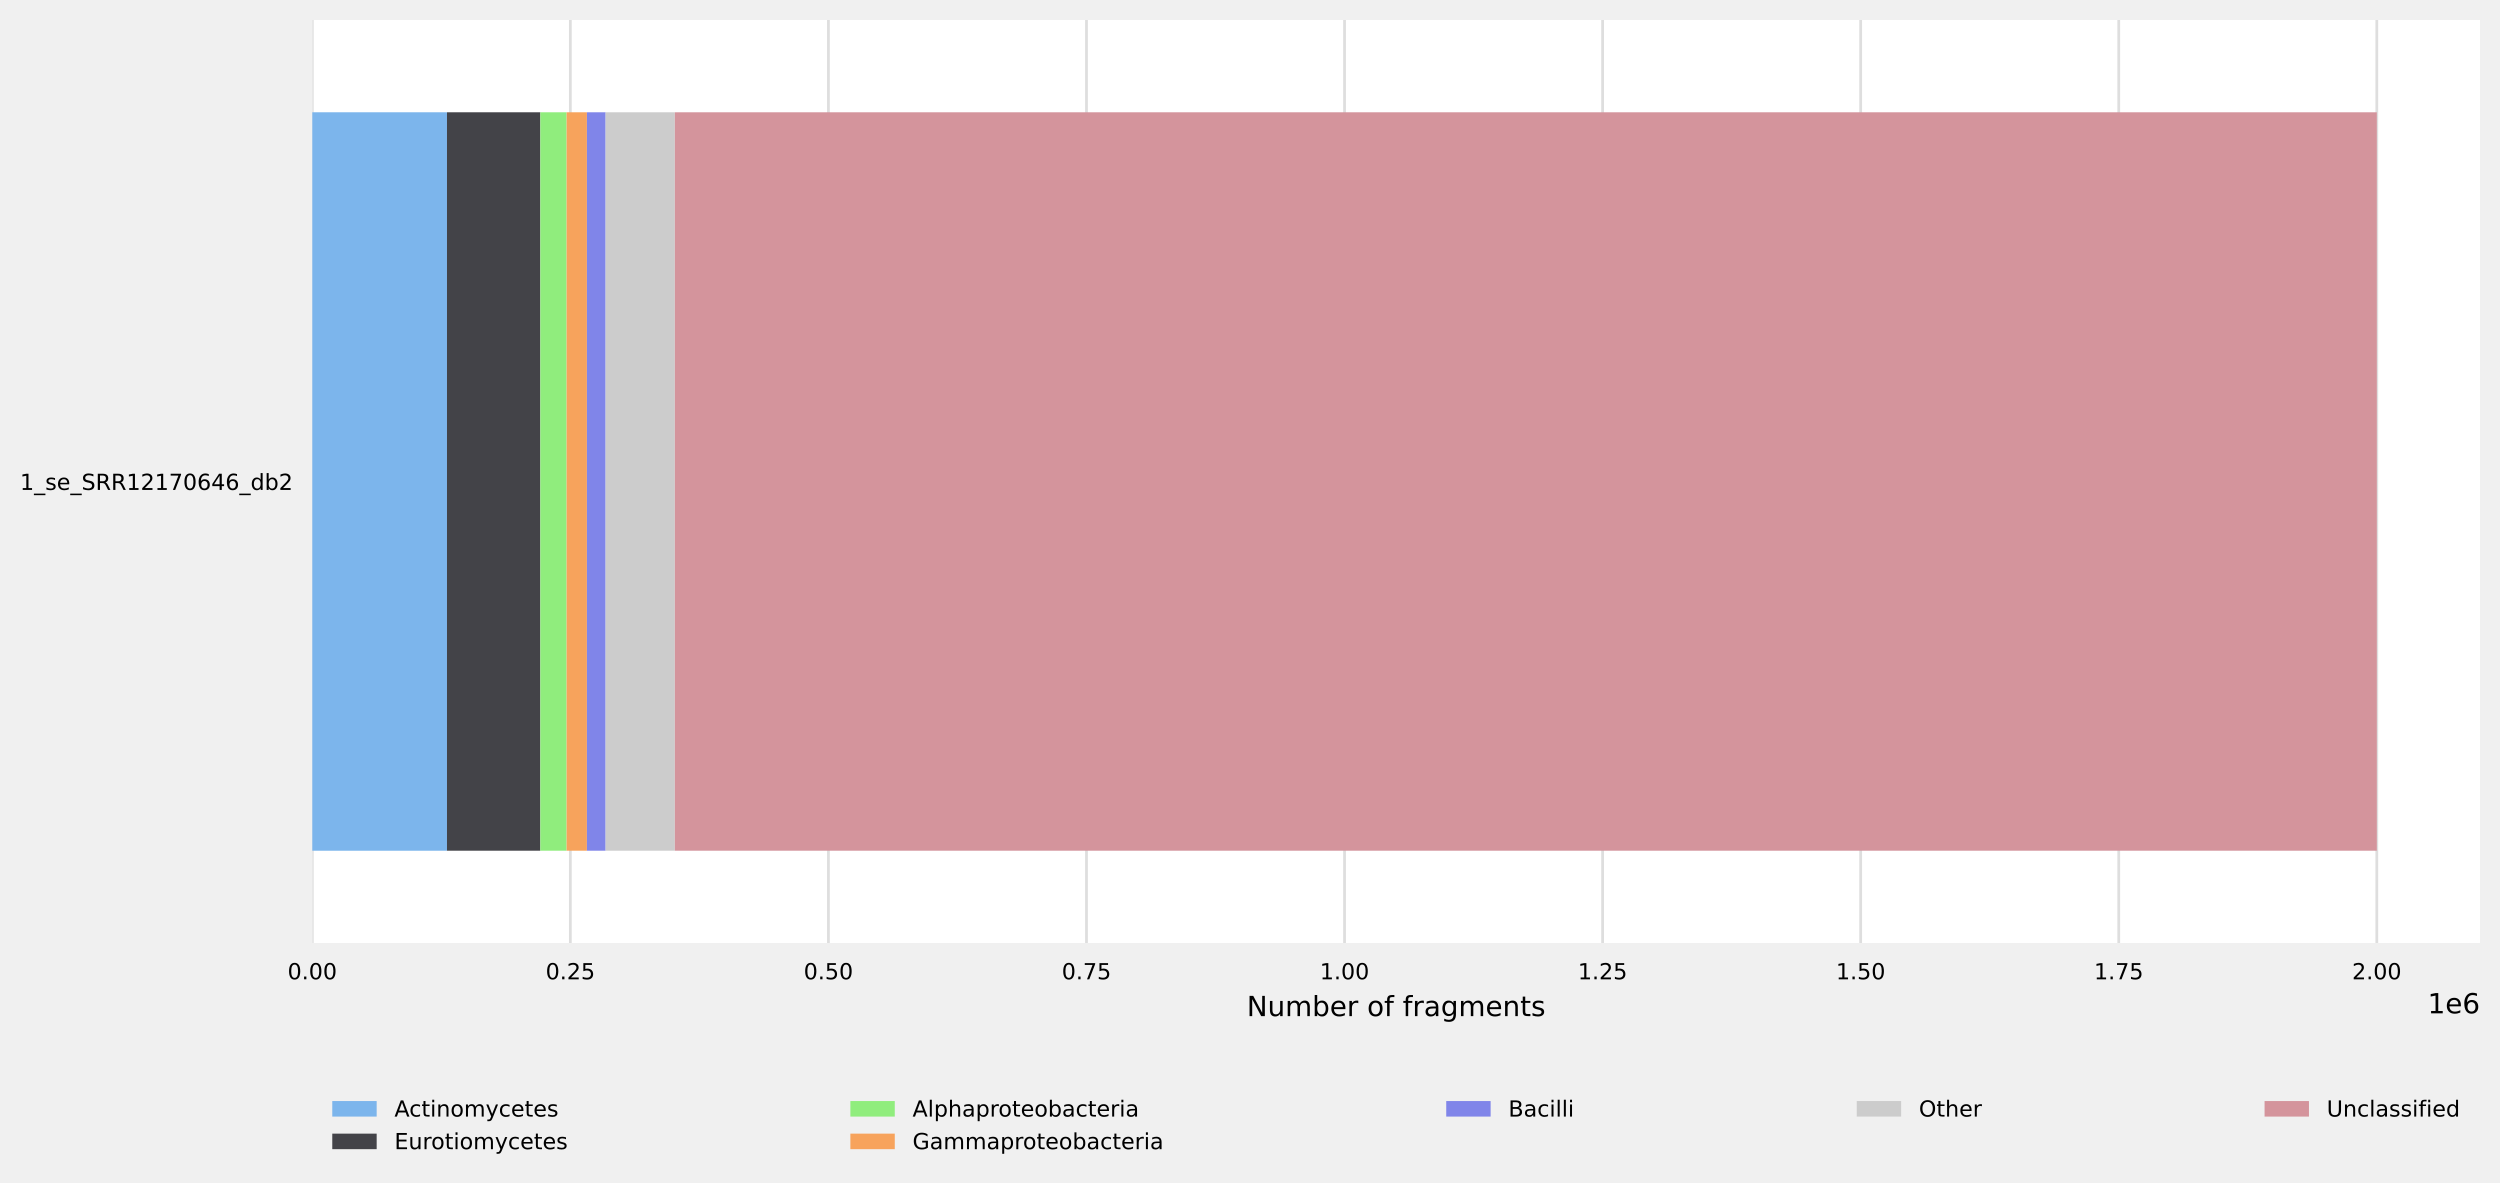
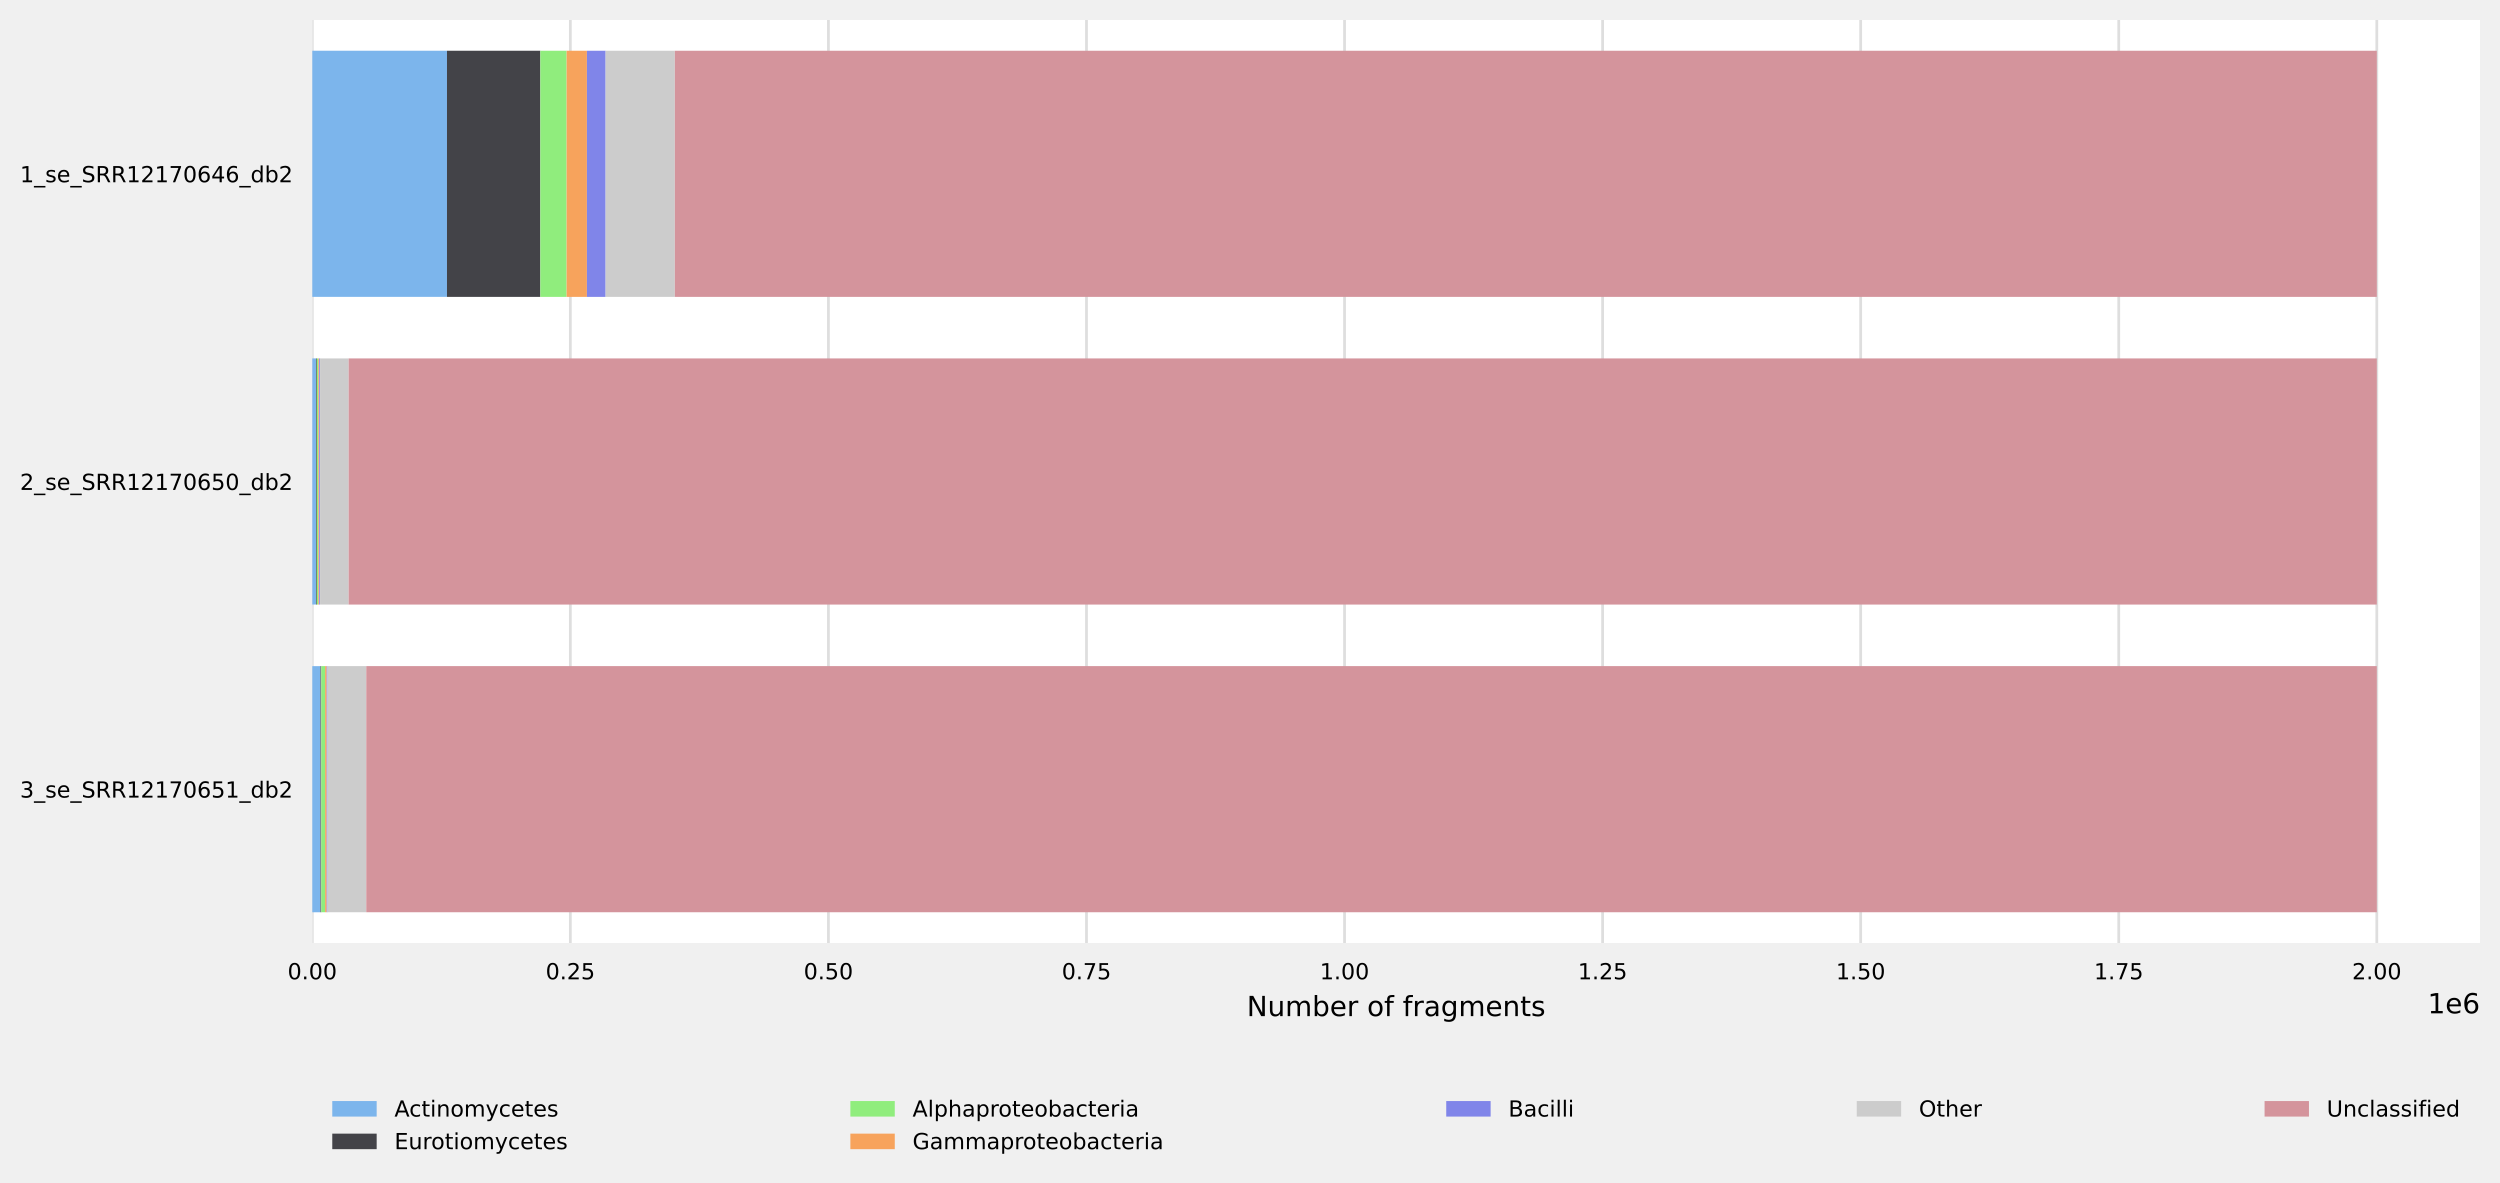
<svg xmlns="http://www.w3.org/2000/svg" xmlns:xlink="http://www.w3.org/1999/xlink" width="900.944pt" height="426.2pt" viewBox="0 0 900.944 426.2" version="1.1">
  <defs>
    <style type="text/css">*{stroke-linejoin: round; stroke-linecap: butt}</style>
  </defs>
  <g id="figure_1">
    <g id="axes_1">
      <g id="patch_1">
        <path d="M 112.544 339.84  L 893.744 339.84  L 893.744 7.2  L 112.544 7.2  z " style="fill: #ffffff" />
      </g>
      <g id="matplotlib.axis_1">
        <g id="xtick_1">
          <g id="line2d_1">
-             <path d="M 112.544 339.84  L 112.544 7.2  " clip-path="url(#pc819e309bf)" style="fill: none; stroke: #dedede; stroke-linecap: square" />
+             <path d="M 112.544 339.84  L 112.544 7.2  " clip-path="url(#p5bcaacef13)" style="fill: none; stroke: #dedede; stroke-linecap: square" />
          </g>
          <g id="text_1">
            <g transform="translate(103.6375 352.9187) scale(0.08 -0.08)">
              <defs>
                <path id="DejaVuSans-30" d="M 2034 4250  Q 1547 4250 1301 3770  Q 1056 3291 1056 2328  Q 1056 1369 1301 889  Q 1547 409 2034 409  Q 2525 409 2770 889  Q 3016 1369 3016 2328  Q 3016 3291 2770 3770  Q 2525 4250 2034 4250  z M 2034 4750  Q 2819 4750 3233 4129  Q 3647 3509 3647 2328  Q 3647 1150 3233 529  Q 2819 -91 2034 -91  Q 1250 -91 836 529  Q 422 1150 422 2328  Q 422 3509 836 4129  Q 1250 4750 2034 4750  z " transform="scale(0.015625)" />
                <path id="DejaVuSans-2e" d="M 684 794  L 1344 794  L 1344 0  L 684 0  L 684 794  z " transform="scale(0.015625)" />
              </defs>
              <use xlink:href="#DejaVuSans-30" />
              <use xlink:href="#DejaVuSans-2e" x="63.623" />
              <use xlink:href="#DejaVuSans-30" x="95.41" />
              <use xlink:href="#DejaVuSans-30" x="159.033" />
            </g>
          </g>
        </g>
        <g id="xtick_2">
          <g id="line2d_2">
-             <path d="M 205.544 339.84  L 205.544 7.2  " clip-path="url(#pc819e309bf)" style="fill: none; stroke: #dedede; stroke-linecap: square" />
+             <path d="M 205.544 339.84  L 205.544 7.2  " clip-path="url(#p5bcaacef13)" style="fill: none; stroke: #dedede; stroke-linecap: square" />
          </g>
          <g id="text_2">
            <g transform="translate(196.6375 352.9187) scale(0.08 -0.08)">
              <defs>
                <path id="DejaVuSans-32" d="M 1228 531  L 3431 531  L 3431 0  L 469 0  L 469 531  Q 828 903 1448 1529  Q 2069 2156 2228 2338  Q 2531 2678 2651 2914  Q 2772 3150 2772 3378  Q 2772 3750 2511 3984  Q 2250 4219 1831 4219  Q 1534 4219 1204 4116  Q 875 4013 500 3803  L 500 4441  Q 881 4594 1212 4672  Q 1544 4750 1819 4750  Q 2544 4750 2975 4387  Q 3406 4025 3406 3419  Q 3406 3131 3298 2873  Q 3191 2616 2906 2266  Q 2828 2175 2409 1742  Q 1991 1309 1228 531  z " transform="scale(0.015625)" />
                <path id="DejaVuSans-35" d="M 691 4666  L 3169 4666  L 3169 4134  L 1269 4134  L 1269 2991  Q 1406 3038 1543 3061  Q 1681 3084 1819 3084  Q 2600 3084 3056 2656  Q 3513 2228 3513 1497  Q 3513 744 3044 326  Q 2575 -91 1722 -91  Q 1428 -91 1123 -41  Q 819 9 494 109  L 494 744  Q 775 591 1075 516  Q 1375 441 1709 441  Q 2250 441 2565 725  Q 2881 1009 2881 1497  Q 2881 1984 2565 2268  Q 2250 2553 1709 2553  Q 1456 2553 1204 2497  Q 953 2441 691 2322  L 691 4666  z " transform="scale(0.015625)" />
              </defs>
              <use xlink:href="#DejaVuSans-30" />
              <use xlink:href="#DejaVuSans-2e" x="63.623" />
              <use xlink:href="#DejaVuSans-32" x="95.41" />
              <use xlink:href="#DejaVuSans-35" x="159.033" />
            </g>
          </g>
        </g>
        <g id="xtick_3">
          <g id="line2d_3">
-             <path d="M 298.544 339.84  L 298.544 7.2  " clip-path="url(#pc819e309bf)" style="fill: none; stroke: #dedede; stroke-linecap: square" />
+             <path d="M 298.544 339.84  L 298.544 7.2  " clip-path="url(#p5bcaacef13)" style="fill: none; stroke: #dedede; stroke-linecap: square" />
          </g>
          <g id="text_3">
            <g transform="translate(289.6375 352.9187) scale(0.08 -0.08)">
              <use xlink:href="#DejaVuSans-30" />
              <use xlink:href="#DejaVuSans-2e" x="63.623" />
              <use xlink:href="#DejaVuSans-35" x="95.41" />
              <use xlink:href="#DejaVuSans-30" x="159.033" />
            </g>
          </g>
        </g>
        <g id="xtick_4">
          <g id="line2d_4">
-             <path d="M 391.544 339.84  L 391.544 7.2  " clip-path="url(#pc819e309bf)" style="fill: none; stroke: #dedede; stroke-linecap: square" />
+             <path d="M 391.544 339.84  L 391.544 7.2  " clip-path="url(#p5bcaacef13)" style="fill: none; stroke: #dedede; stroke-linecap: square" />
          </g>
          <g id="text_4">
            <g transform="translate(382.6375 352.9187) scale(0.08 -0.08)">
              <defs>
                <path id="DejaVuSans-37" d="M 525 4666  L 3525 4666  L 3525 4397  L 1831 0  L 1172 0  L 2766 4134  L 525 4134  L 525 4666  z " transform="scale(0.015625)" />
              </defs>
              <use xlink:href="#DejaVuSans-30" />
              <use xlink:href="#DejaVuSans-2e" x="63.623" />
              <use xlink:href="#DejaVuSans-37" x="95.41" />
              <use xlink:href="#DejaVuSans-35" x="159.033" />
            </g>
          </g>
        </g>
        <g id="xtick_5">
          <g id="line2d_5">
-             <path d="M 484.544 339.84  L 484.544 7.2  " clip-path="url(#pc819e309bf)" style="fill: none; stroke: #dedede; stroke-linecap: square" />
+             <path d="M 484.544 339.84  L 484.544 7.2  " clip-path="url(#p5bcaacef13)" style="fill: none; stroke: #dedede; stroke-linecap: square" />
          </g>
          <g id="text_5">
            <g transform="translate(475.6375 352.9187) scale(0.08 -0.08)">
              <defs>
                <path id="DejaVuSans-31" d="M 794 531  L 1825 531  L 1825 4091  L 703 3866  L 703 4441  L 1819 4666  L 2450 4666  L 2450 531  L 3481 531  L 3481 0  L 794 0  L 794 531  z " transform="scale(0.015625)" />
              </defs>
              <use xlink:href="#DejaVuSans-31" />
              <use xlink:href="#DejaVuSans-2e" x="63.623" />
              <use xlink:href="#DejaVuSans-30" x="95.41" />
              <use xlink:href="#DejaVuSans-30" x="159.033" />
            </g>
          </g>
        </g>
        <g id="xtick_6">
          <g id="line2d_6">
-             <path d="M 577.544 339.84  L 577.544 7.2  " clip-path="url(#pc819e309bf)" style="fill: none; stroke: #dedede; stroke-linecap: square" />
+             <path d="M 577.544 339.84  L 577.544 7.2  " clip-path="url(#p5bcaacef13)" style="fill: none; stroke: #dedede; stroke-linecap: square" />
          </g>
          <g id="text_6">
            <g transform="translate(568.6375 352.9187) scale(0.08 -0.08)">
              <use xlink:href="#DejaVuSans-31" />
              <use xlink:href="#DejaVuSans-2e" x="63.623" />
              <use xlink:href="#DejaVuSans-32" x="95.41" />
              <use xlink:href="#DejaVuSans-35" x="159.033" />
            </g>
          </g>
        </g>
        <g id="xtick_7">
          <g id="line2d_7">
-             <path d="M 670.544 339.84  L 670.544 7.2  " clip-path="url(#pc819e309bf)" style="fill: none; stroke: #dedede; stroke-linecap: square" />
+             <path d="M 670.544 339.84  L 670.544 7.2  " clip-path="url(#p5bcaacef13)" style="fill: none; stroke: #dedede; stroke-linecap: square" />
          </g>
          <g id="text_7">
            <g transform="translate(661.6375 352.9187) scale(0.08 -0.08)">
              <use xlink:href="#DejaVuSans-31" />
              <use xlink:href="#DejaVuSans-2e" x="63.623" />
              <use xlink:href="#DejaVuSans-35" x="95.41" />
              <use xlink:href="#DejaVuSans-30" x="159.033" />
            </g>
          </g>
        </g>
        <g id="xtick_8">
          <g id="line2d_8">
-             <path d="M 763.544 339.84  L 763.544 7.2  " clip-path="url(#pc819e309bf)" style="fill: none; stroke: #dedede; stroke-linecap: square" />
+             <path d="M 763.544 339.84  L 763.544 7.2  " clip-path="url(#p5bcaacef13)" style="fill: none; stroke: #dedede; stroke-linecap: square" />
          </g>
          <g id="text_8">
            <g transform="translate(754.6375 352.9187) scale(0.08 -0.08)">
              <use xlink:href="#DejaVuSans-31" />
              <use xlink:href="#DejaVuSans-2e" x="63.623" />
              <use xlink:href="#DejaVuSans-37" x="95.41" />
              <use xlink:href="#DejaVuSans-35" x="159.033" />
            </g>
          </g>
        </g>
        <g id="xtick_9">
          <g id="line2d_9">
-             <path d="M 856.544 339.84  L 856.544 7.2  " clip-path="url(#pc819e309bf)" style="fill: none; stroke: #dedede; stroke-linecap: square" />
+             <path d="M 856.544 339.84  L 856.544 7.2  " clip-path="url(#p5bcaacef13)" style="fill: none; stroke: #dedede; stroke-linecap: square" />
          </g>
          <g id="text_9">
            <g transform="translate(847.6375 352.9187) scale(0.08 -0.08)">
              <use xlink:href="#DejaVuSans-32" />
              <use xlink:href="#DejaVuSans-2e" x="63.623" />
              <use xlink:href="#DejaVuSans-30" x="95.41" />
              <use xlink:href="#DejaVuSans-30" x="159.033" />
            </g>
          </g>
        </g>
        <g id="text_10">
          <g transform="translate(449.3258 366.1809) scale(0.1 -0.1)">
            <defs>
              <path id="DejaVuSans-4e" d="M 628 4666  L 1478 4666  L 3547 763  L 3547 4666  L 4159 4666  L 4159 0  L 3309 0  L 1241 3903  L 1241 0  L 628 0  L 628 4666  z " transform="scale(0.015625)" />
              <path id="DejaVuSans-75" d="M 544 1381  L 544 3500  L 1119 3500  L 1119 1403  Q 1119 906 1312 657  Q 1506 409 1894 409  Q 2359 409 2629 706  Q 2900 1003 2900 1516  L 2900 3500  L 3475 3500  L 3475 0  L 2900 0  L 2900 538  Q 2691 219 2414 64  Q 2138 -91 1772 -91  Q 1169 -91 856 284  Q 544 659 544 1381  z M 1991 3584  L 1991 3584  z " transform="scale(0.015625)" />
              <path id="DejaVuSans-6d" d="M 3328 2828  Q 3544 3216 3844 3400  Q 4144 3584 4550 3584  Q 5097 3584 5394 3201  Q 5691 2819 5691 2113  L 5691 0  L 5113 0  L 5113 2094  Q 5113 2597 4934 2840  Q 4756 3084 4391 3084  Q 3944 3084 3684 2787  Q 3425 2491 3425 1978  L 3425 0  L 2847 0  L 2847 2094  Q 2847 2600 2669 2842  Q 2491 3084 2119 3084  Q 1678 3084 1418 2786  Q 1159 2488 1159 1978  L 1159 0  L 581 0  L 581 3500  L 1159 3500  L 1159 2956  Q 1356 3278 1631 3431  Q 1906 3584 2284 3584  Q 2666 3584 2933 3390  Q 3200 3197 3328 2828  z " transform="scale(0.015625)" />
              <path id="DejaVuSans-62" d="M 3116 1747  Q 3116 2381 2855 2742  Q 2594 3103 2138 3103  Q 1681 3103 1420 2742  Q 1159 2381 1159 1747  Q 1159 1113 1420 752  Q 1681 391 2138 391  Q 2594 391 2855 752  Q 3116 1113 3116 1747  z M 1159 2969  Q 1341 3281 1617 3432  Q 1894 3584 2278 3584  Q 2916 3584 3314 3078  Q 3713 2572 3713 1747  Q 3713 922 3314 415  Q 2916 -91 2278 -91  Q 1894 -91 1617 61  Q 1341 213 1159 525  L 1159 0  L 581 0  L 581 4863  L 1159 4863  L 1159 2969  z " transform="scale(0.015625)" />
              <path id="DejaVuSans-65" d="M 3597 1894  L 3597 1613  L 953 1613  Q 991 1019 1311 708  Q 1631 397 2203 397  Q 2534 397 2845 478  Q 3156 559 3463 722  L 3463 178  Q 3153 47 2828 -22  Q 2503 -91 2169 -91  Q 1331 -91 842 396  Q 353 884 353 1716  Q 353 2575 817 3079  Q 1281 3584 2069 3584  Q 2775 3584 3186 3129  Q 3597 2675 3597 1894  z M 3022 2063  Q 3016 2534 2758 2815  Q 2500 3097 2075 3097  Q 1594 3097 1305 2825  Q 1016 2553 972 2059  L 3022 2063  z " transform="scale(0.015625)" />
              <path id="DejaVuSans-72" d="M 2631 2963  Q 2534 3019 2420 3045  Q 2306 3072 2169 3072  Q 1681 3072 1420 2755  Q 1159 2438 1159 1844  L 1159 0  L 581 0  L 581 3500  L 1159 3500  L 1159 2956  Q 1341 3275 1631 3429  Q 1922 3584 2338 3584  Q 2397 3584 2469 3576  Q 2541 3569 2628 3553  L 2631 2963  z " transform="scale(0.015625)" />
              <path id="DejaVuSans-20" transform="scale(0.015625)" />
              <path id="DejaVuSans-6f" d="M 1959 3097  Q 1497 3097 1228 2736  Q 959 2375 959 1747  Q 959 1119 1226 758  Q 1494 397 1959 397  Q 2419 397 2687 759  Q 2956 1122 2956 1747  Q 2956 2369 2687 2733  Q 2419 3097 1959 3097  z M 1959 3584  Q 2709 3584 3137 3096  Q 3566 2609 3566 1747  Q 3566 888 3137 398  Q 2709 -91 1959 -91  Q 1206 -91 779 398  Q 353 888 353 1747  Q 353 2609 779 3096  Q 1206 3584 1959 3584  z " transform="scale(0.015625)" />
              <path id="DejaVuSans-66" d="M 2375 4863  L 2375 4384  L 1825 4384  Q 1516 4384 1395 4259  Q 1275 4134 1275 3809  L 1275 3500  L 2222 3500  L 2222 3053  L 1275 3053  L 1275 0  L 697 0  L 697 3053  L 147 3053  L 147 3500  L 697 3500  L 697 3744  Q 697 4328 969 4595  Q 1241 4863 1831 4863  L 2375 4863  z " transform="scale(0.015625)" />
              <path id="DejaVuSans-61" d="M 2194 1759  Q 1497 1759 1228 1600  Q 959 1441 959 1056  Q 959 750 1161 570  Q 1363 391 1709 391  Q 2188 391 2477 730  Q 2766 1069 2766 1631  L 2766 1759  L 2194 1759  z M 3341 1997  L 3341 0  L 2766 0  L 2766 531  Q 2569 213 2275 61  Q 1981 -91 1556 -91  Q 1019 -91 701 211  Q 384 513 384 1019  Q 384 1609 779 1909  Q 1175 2209 1959 2209  L 2766 2209  L 2766 2266  Q 2766 2663 2505 2880  Q 2244 3097 1772 3097  Q 1472 3097 1187 3025  Q 903 2953 641 2809  L 641 3341  Q 956 3463 1253 3523  Q 1550 3584 1831 3584  Q 2591 3584 2966 3190  Q 3341 2797 3341 1997  z " transform="scale(0.015625)" />
              <path id="DejaVuSans-67" d="M 2906 1791  Q 2906 2416 2648 2759  Q 2391 3103 1925 3103  Q 1463 3103 1205 2759  Q 947 2416 947 1791  Q 947 1169 1205 825  Q 1463 481 1925 481  Q 2391 481 2648 825  Q 2906 1169 2906 1791  z M 3481 434  Q 3481 -459 3084 -895  Q 2688 -1331 1869 -1331  Q 1566 -1331 1297 -1286  Q 1028 -1241 775 -1147  L 775 -588  Q 1028 -725 1275 -790  Q 1522 -856 1778 -856  Q 2344 -856 2625 -561  Q 2906 -266 2906 331  L 2906 616  Q 2728 306 2450 153  Q 2172 0 1784 0  Q 1141 0 747 490  Q 353 981 353 1791  Q 353 2603 747 3093  Q 1141 3584 1784 3584  Q 2172 3584 2450 3431  Q 2728 3278 2906 2969  L 2906 3500  L 3481 3500  L 3481 434  z " transform="scale(0.015625)" />
              <path id="DejaVuSans-6e" d="M 3513 2113  L 3513 0  L 2938 0  L 2938 2094  Q 2938 2591 2744 2837  Q 2550 3084 2163 3084  Q 1697 3084 1428 2787  Q 1159 2491 1159 1978  L 1159 0  L 581 0  L 581 3500  L 1159 3500  L 1159 2956  Q 1366 3272 1645 3428  Q 1925 3584 2291 3584  Q 2894 3584 3203 3211  Q 3513 2838 3513 2113  z " transform="scale(0.015625)" />
              <path id="DejaVuSans-74" d="M 1172 4494  L 1172 3500  L 2356 3500  L 2356 3053  L 1172 3053  L 1172 1153  Q 1172 725 1289 603  Q 1406 481 1766 481  L 2356 481  L 2356 0  L 1766 0  Q 1100 0 847 248  Q 594 497 594 1153  L 594 3053  L 172 3053  L 172 3500  L 594 3500  L 594 4494  L 1172 4494  z " transform="scale(0.015625)" />
              <path id="DejaVuSans-73" d="M 2834 3397  L 2834 2853  Q 2591 2978 2328 3040  Q 2066 3103 1784 3103  Q 1356 3103 1142 2972  Q 928 2841 928 2578  Q 928 2378 1081 2264  Q 1234 2150 1697 2047  L 1894 2003  Q 2506 1872 2764 1633  Q 3022 1394 3022 966  Q 3022 478 2636 193  Q 2250 -91 1575 -91  Q 1294 -91 989 -36  Q 684 19 347 128  L 347 722  Q 666 556 975 473  Q 1284 391 1588 391  Q 1994 391 2212 530  Q 2431 669 2431 922  Q 2431 1156 2273 1281  Q 2116 1406 1581 1522  L 1381 1569  Q 847 1681 609 1914  Q 372 2147 372 2553  Q 372 3047 722 3315  Q 1072 3584 1716 3584  Q 2034 3584 2315 3537  Q 2597 3491 2834 3397  z " transform="scale(0.015625)" />
            </defs>
            <use xlink:href="#DejaVuSans-4e" />
            <use xlink:href="#DejaVuSans-75" x="74.805" />
            <use xlink:href="#DejaVuSans-6d" x="138.184" />
            <use xlink:href="#DejaVuSans-62" x="235.596" />
            <use xlink:href="#DejaVuSans-65" x="299.072" />
            <use xlink:href="#DejaVuSans-72" x="360.596" />
            <use xlink:href="#DejaVuSans-20" x="401.709" />
            <use xlink:href="#DejaVuSans-6f" x="433.496" />
            <use xlink:href="#DejaVuSans-66" x="494.678" />
            <use xlink:href="#DejaVuSans-20" x="529.883" />
            <use xlink:href="#DejaVuSans-66" x="561.67" />
            <use xlink:href="#DejaVuSans-72" x="596.875" />
            <use xlink:href="#DejaVuSans-61" x="637.988" />
            <use xlink:href="#DejaVuSans-67" x="699.268" />
            <use xlink:href="#DejaVuSans-6d" x="762.744" />
            <use xlink:href="#DejaVuSans-65" x="860.156" />
            <use xlink:href="#DejaVuSans-6e" x="921.68" />
            <use xlink:href="#DejaVuSans-74" x="985.059" />
            <use xlink:href="#DejaVuSans-73" x="1024.268" />
          </g>
        </g>
        <g id="text_11">
          <g transform="translate(874.8656 365.1809) scale(0.1 -0.1)">
            <defs>
              <path id="DejaVuSans-36" d="M 2113 2584  Q 1688 2584 1439 2293  Q 1191 2003 1191 1497  Q 1191 994 1439 701  Q 1688 409 2113 409  Q 2538 409 2786 701  Q 3034 994 3034 1497  Q 3034 2003 2786 2293  Q 2538 2584 2113 2584  z M 3366 4563  L 3366 3988  Q 3128 4100 2886 4159  Q 2644 4219 2406 4219  Q 1781 4219 1451 3797  Q 1122 3375 1075 2522  Q 1259 2794 1537 2939  Q 1816 3084 2150 3084  Q 2853 3084 3261 2657  Q 3669 2231 3669 1497  Q 3669 778 3244 343  Q 2819 -91 2113 -91  Q 1303 -91 875 529  Q 447 1150 447 2328  Q 447 3434 972 4092  Q 1497 4750 2381 4750  Q 2619 4750 2861 4703  Q 3103 4656 3366 4563  z " transform="scale(0.015625)" />
            </defs>
            <use xlink:href="#DejaVuSans-31" />
            <use xlink:href="#DejaVuSans-65" x="63.623" />
            <use xlink:href="#DejaVuSans-36" x="125.146" />
          </g>
        </g>
      </g>
      <g id="matplotlib.axis_2">
        <g id="ytick_1">
          <g id="text_12">
-             <g transform="translate(7.2 176.5594) scale(0.08 -0.08)">
+             <g transform="translate(7.2 65.67937) scale(0.08 -0.08)">
              <defs>
                <path id="DejaVuSans-5f" d="M 3263 -1063  L 3263 -1509  L -63 -1509  L -63 -1063  L 3263 -1063  z " transform="scale(0.015625)" />
                <path id="DejaVuSans-53" d="M 3425 4513  L 3425 3897  Q 3066 4069 2747 4153  Q 2428 4238 2131 4238  Q 1616 4238 1336 4038  Q 1056 3838 1056 3469  Q 1056 3159 1242 3001  Q 1428 2844 1947 2747  L 2328 2669  Q 3034 2534 3370 2195  Q 3706 1856 3706 1288  Q 3706 609 3251 259  Q 2797 -91 1919 -91  Q 1588 -91 1214 -16  Q 841 59 441 206  L 441 856  Q 825 641 1194 531  Q 1563 422 1919 422  Q 2459 422 2753 634  Q 3047 847 3047 1241  Q 3047 1584 2836 1778  Q 2625 1972 2144 2069  L 1759 2144  Q 1053 2284 737 2584  Q 422 2884 422 3419  Q 422 4038 858 4394  Q 1294 4750 2059 4750  Q 2388 4750 2728 4690  Q 3069 4631 3425 4513  z " transform="scale(0.015625)" />
                <path id="DejaVuSans-52" d="M 2841 2188  Q 3044 2119 3236 1894  Q 3428 1669 3622 1275  L 4263 0  L 3584 0  L 2988 1197  Q 2756 1666 2539 1819  Q 2322 1972 1947 1972  L 1259 1972  L 1259 0  L 628 0  L 628 4666  L 2053 4666  Q 2853 4666 3247 4331  Q 3641 3997 3641 3322  Q 3641 2881 3436 2590  Q 3231 2300 2841 2188  z M 1259 4147  L 1259 2491  L 2053 2491  Q 2509 2491 2742 2702  Q 2975 2913 2975 3322  Q 2975 3731 2742 3939  Q 2509 4147 2053 4147  L 1259 4147  z " transform="scale(0.015625)" />
                <path id="DejaVuSans-34" d="M 2419 4116  L 825 1625  L 2419 1625  L 2419 4116  z M 2253 4666  L 3047 4666  L 3047 1625  L 3713 1625  L 3713 1100  L 3047 1100  L 3047 0  L 2419 0  L 2419 1100  L 313 1100  L 313 1709  L 2253 4666  z " transform="scale(0.015625)" />
                <path id="DejaVuSans-64" d="M 2906 2969  L 2906 4863  L 3481 4863  L 3481 0  L 2906 0  L 2906 525  Q 2725 213 2448 61  Q 2172 -91 1784 -91  Q 1150 -91 751 415  Q 353 922 353 1747  Q 353 2572 751 3078  Q 1150 3584 1784 3584  Q 2172 3584 2448 3432  Q 2725 3281 2906 2969  z M 947 1747  Q 947 1113 1208 752  Q 1469 391 1925 391  Q 2381 391 2643 752  Q 2906 1113 2906 1747  Q 2906 2381 2643 2742  Q 2381 3103 1925 3103  Q 1469 3103 1208 2742  Q 947 2381 947 1747  z " transform="scale(0.015625)" />
              </defs>
              <use xlink:href="#DejaVuSans-31" />
              <use xlink:href="#DejaVuSans-5f" x="63.623" />
              <use xlink:href="#DejaVuSans-73" x="113.623" />
              <use xlink:href="#DejaVuSans-65" x="165.723" />
              <use xlink:href="#DejaVuSans-5f" x="227.246" />
              <use xlink:href="#DejaVuSans-53" x="277.246" />
              <use xlink:href="#DejaVuSans-52" x="340.723" />
              <use xlink:href="#DejaVuSans-52" x="410.205" />
              <use xlink:href="#DejaVuSans-31" x="479.688" />
              <use xlink:href="#DejaVuSans-32" x="543.311" />
              <use xlink:href="#DejaVuSans-31" x="606.934" />
              <use xlink:href="#DejaVuSans-37" x="670.557" />
              <use xlink:href="#DejaVuSans-30" x="734.18" />
              <use xlink:href="#DejaVuSans-36" x="797.803" />
              <use xlink:href="#DejaVuSans-34" x="861.426" />
              <use xlink:href="#DejaVuSans-36" x="925.049" />
              <use xlink:href="#DejaVuSans-5f" x="988.672" />
              <use xlink:href="#DejaVuSans-64" x="1038.672" />
              <use xlink:href="#DejaVuSans-62" x="1102.148" />
              <use xlink:href="#DejaVuSans-32" x="1165.625" />
            </g>
          </g>
        </g>
+         <g id="ytick_2">
+           <g id="text_13">
+             <g transform="translate(7.2 176.5594) scale(0.08 -0.08)">
+               <use xlink:href="#DejaVuSans-32" />
+               <use xlink:href="#DejaVuSans-5f" x="63.623" />
+               <use xlink:href="#DejaVuSans-73" x="113.623" />
+               <use xlink:href="#DejaVuSans-65" x="165.723" />
+               <use xlink:href="#DejaVuSans-5f" x="227.246" />
+               <use xlink:href="#DejaVuSans-53" x="277.246" />
+               <use xlink:href="#DejaVuSans-52" x="340.723" />
+               <use xlink:href="#DejaVuSans-52" x="410.205" />
+               <use xlink:href="#DejaVuSans-31" x="479.688" />
+               <use xlink:href="#DejaVuSans-32" x="543.311" />
+               <use xlink:href="#DejaVuSans-31" x="606.934" />
+               <use xlink:href="#DejaVuSans-37" x="670.557" />
+               <use xlink:href="#DejaVuSans-30" x="734.18" />
+               <use xlink:href="#DejaVuSans-36" x="797.803" />
+               <use xlink:href="#DejaVuSans-35" x="861.426" />
+               <use xlink:href="#DejaVuSans-30" x="925.049" />
+               <use xlink:href="#DejaVuSans-5f" x="988.672" />
+               <use xlink:href="#DejaVuSans-64" x="1038.672" />
+               <use xlink:href="#DejaVuSans-62" x="1102.148" />
+               <use xlink:href="#DejaVuSans-32" x="1165.625" />
+             </g>
+           </g>
+         </g>
+         <g id="ytick_3">
+           <g id="text_14">
+             <g transform="translate(7.2 287.4394) scale(0.08 -0.08)">
+               <defs>
+                 <path id="DejaVuSans-33" d="M 2597 2516  Q 3050 2419 3304 2112  Q 3559 1806 3559 1356  Q 3559 666 3084 287  Q 2609 -91 1734 -91  Q 1441 -91 1130 -33  Q 819 25 488 141  L 488 750  Q 750 597 1062 519  Q 1375 441 1716 441  Q 2309 441 2620 675  Q 2931 909 2931 1356  Q 2931 1769 2642 2001  Q 2353 2234 1838 2234  L 1294 2234  L 1294 2753  L 1863 2753  Q 2328 2753 2575 2939  Q 2822 3125 2822 3475  Q 2822 3834 2567 4026  Q 2313 4219 1838 4219  Q 1578 4219 1281 4162  Q 984 4106 628 3988  L 628 4550  Q 988 4650 1302 4700  Q 1616 4750 1894 4750  Q 2613 4750 3031 4423  Q 3450 4097 3450 3541  Q 3450 3153 3228 2886  Q 3006 2619 2597 2516  z " transform="scale(0.015625)" />
+               </defs>
+               <use xlink:href="#DejaVuSans-33" />
+               <use xlink:href="#DejaVuSans-5f" x="63.623" />
+               <use xlink:href="#DejaVuSans-73" x="113.623" />
+               <use xlink:href="#DejaVuSans-65" x="165.723" />
+               <use xlink:href="#DejaVuSans-5f" x="227.246" />
+               <use xlink:href="#DejaVuSans-53" x="277.246" />
+               <use xlink:href="#DejaVuSans-52" x="340.723" />
+               <use xlink:href="#DejaVuSans-52" x="410.205" />
+               <use xlink:href="#DejaVuSans-31" x="479.688" />
+               <use xlink:href="#DejaVuSans-32" x="543.311" />
+               <use xlink:href="#DejaVuSans-31" x="606.934" />
+               <use xlink:href="#DejaVuSans-37" x="670.557" />
+               <use xlink:href="#DejaVuSans-30" x="734.18" />
+               <use xlink:href="#DejaVuSans-36" x="797.803" />
+               <use xlink:href="#DejaVuSans-35" x="861.426" />
+               <use xlink:href="#DejaVuSans-31" x="925.049" />
+               <use xlink:href="#DejaVuSans-5f" x="988.672" />
+               <use xlink:href="#DejaVuSans-64" x="1038.672" />
+               <use xlink:href="#DejaVuSans-62" x="1102.148" />
+               <use xlink:href="#DejaVuSans-32" x="1165.625" />
+             </g>
+           </g>
+         </g>
      </g>
      <g id="patch_2">
-         <path d="M 112.544 40.464  L 161.077 40.464  L 161.077 306.576  L 112.544 306.576  z " clip-path="url(#pc819e309bf)" style="fill: #7cb5ec" />
+         <path d="M 112.544 18.288  L 161.077 18.288  L 161.077 106.992  L 112.544 106.992  z " clip-path="url(#p5bcaacef13)" style="fill: #7cb5ec" />
      </g>
      <g id="patch_3">
-         <path d="M 161.077 40.464  L 194.723 40.464  L 194.723 306.576  L 161.077 306.576  z " clip-path="url(#pc819e309bf)" style="fill: #434348" />
+         <path d="M 112.544 129.168  L 113.883 129.168  L 113.883 217.872  L 112.544 217.872  z " clip-path="url(#p5bcaacef13)" style="fill: #7cb5ec" />
      </g>
      <g id="patch_4">
-         <path d="M 194.723 40.464  L 204.198 40.464  L 204.198 306.576  L 194.723 306.576  z " clip-path="url(#pc819e309bf)" style="fill: #90ed7d" />
+         <path d="M 112.544 240.048  L 115.489 240.048  L 115.489 328.752  L 112.544 328.752  z " clip-path="url(#p5bcaacef13)" style="fill: #7cb5ec" />
      </g>
      <g id="patch_5">
-         <path d="M 204.198 40.464  L 211.512 40.464  L 211.512 306.576  L 204.198 306.576  z " clip-path="url(#pc819e309bf)" style="fill: #f7a35c" />
+         <path d="M 161.077 18.288  L 194.723 18.288  L 194.723 106.992  L 161.077 106.992  z " clip-path="url(#p5bcaacef13)" style="fill: #434348" />
      </g>
      <g id="patch_6">
-         <path d="M 211.512 40.464  L 218.253 40.464  L 218.253 306.576  L 211.512 306.576  z " clip-path="url(#pc819e309bf)" style="fill: #8085e9" />
+         <path d="M 113.883 129.168  L 114.166 129.168  L 114.166 217.872  L 113.883 217.872  z " clip-path="url(#p5bcaacef13)" style="fill: #434348" />
      </g>
      <g id="patch_7">
-         <path d="M 218.253 40.464  L 243.19 40.464  L 243.19 306.576  L 218.253 306.576  z " clip-path="url(#pc819e309bf)" style="fill: #cccccc" />
+         <path d="M 115.489 240.048  L 115.779 240.048  L 115.779 328.752  L 115.489 328.752  z " clip-path="url(#p5bcaacef13)" style="fill: #434348" />
      </g>
      <g id="patch_8">
-         <path d="M 243.19 40.464  L 856.544 40.464  L 856.544 306.576  L 243.19 306.576  z " clip-path="url(#pc819e309bf)" style="fill: #d4949c" />
-       </g>
-       <g id="text_13">
+         <path d="M 194.723 18.288  L 204.198 18.288  L 204.198 106.992  L 194.723 106.992  z " clip-path="url(#p5bcaacef13)" style="fill: #90ed7d" />
+       </g>
+       <g id="patch_9">
+         <path d="M 114.166 129.168  L 114.709 129.168  L 114.709 217.872  L 114.166 217.872  z " clip-path="url(#p5bcaacef13)" style="fill: #90ed7d" />
+       </g>
+       <g id="patch_10">
+         <path d="M 115.779 240.048  L 117.164 240.048  L 117.164 328.752  L 115.779 328.752  z " clip-path="url(#p5bcaacef13)" style="fill: #90ed7d" />
+       </g>
+       <g id="patch_11">
+         <path d="M 204.198 18.288  L 211.512 18.288  L 211.512 106.992  L 204.198 106.992  z " clip-path="url(#p5bcaacef13)" style="fill: #f7a35c" />
+       </g>
+       <g id="patch_12">
+         <path d="M 114.709 129.168  L 115.03 129.168  L 115.03 217.872  L 114.709 217.872  z " clip-path="url(#p5bcaacef13)" style="fill: #f7a35c" />
+       </g>
+       <g id="patch_13">
+         <path d="M 117.164 240.048  L 117.741 240.048  L 117.741 328.752  L 117.164 328.752  z " clip-path="url(#p5bcaacef13)" style="fill: #f7a35c" />
+       </g>
+       <g id="patch_14">
+         <path d="M 211.512 18.288  L 218.253 18.288  L 218.253 106.992  L 211.512 106.992  z " clip-path="url(#p5bcaacef13)" style="fill: #8085e9" />
+       </g>
+       <g id="patch_15">
+         <path d="M 115.03 129.168  L 115.341 129.168  L 115.341 217.872  L 115.03 217.872  z " clip-path="url(#p5bcaacef13)" style="fill: #8085e9" />
+       </g>
+       <g id="patch_16">
+         <path d="M 117.741 240.048  L 118.038 240.048  L 118.038 328.752  L 117.741 328.752  z " clip-path="url(#p5bcaacef13)" style="fill: #8085e9" />
+       </g>
+       <g id="patch_17">
+         <path d="M 218.253 18.288  L 243.19 18.288  L 243.19 106.992  L 218.253 106.992  z " clip-path="url(#p5bcaacef13)" style="fill: #cccccc" />
+       </g>
+       <g id="patch_18">
+         <path d="M 115.341 129.168  L 125.63 129.168  L 125.63 217.872  L 115.341 217.872  z " clip-path="url(#p5bcaacef13)" style="fill: #cccccc" />
+       </g>
+       <g id="patch_19">
+         <path d="M 118.038 240.048  L 131.991 240.048  L 131.991 328.752  L 118.038 328.752  z " clip-path="url(#p5bcaacef13)" style="fill: #cccccc" />
+       </g>
+       <g id="patch_20">
+         <path d="M 243.19 18.288  L 856.544 18.288  L 856.544 106.992  L 243.19 106.992  z " clip-path="url(#p5bcaacef13)" style="fill: #d4949c" />
+       </g>
+       <g id="patch_21">
+         <path d="M 125.63 129.168  L 856.544 129.168  L 856.544 217.872  L 125.63 217.872  z " clip-path="url(#p5bcaacef13)" style="fill: #d4949c" />
+       </g>
+       <g id="patch_22">
+         <path d="M 131.991 240.048  L 856.544 240.048  L 856.544 328.752  L 131.991 328.752  z " clip-path="url(#p5bcaacef13)" style="fill: #d4949c" />
+       </g>
+       <g id="text_15">
        <g transform="translate(428.7825 -20.52) scale(0.16 -0.16)">
          <defs>
            <path id="DejaVuSans-4b" d="M 628 4666  L 1259 4666  L 1259 2694  L 3353 4666  L 4166 4666  L 1850 2491  L 4331 0  L 3500 0  L 1259 2247  L 1259 0  L 628 0  L 628 4666  z " transform="scale(0.015625)" />
            <path id="DejaVuSans-6b" d="M 581 4863  L 1159 4863  L 1159 1991  L 2875 3500  L 3609 3500  L 1753 1863  L 3688 0  L 2938 0  L 1159 1709  L 1159 0  L 581 0  L 581 4863  z " transform="scale(0.015625)" />
            <path id="DejaVuSans-3a" d="M 750 794  L 1409 794  L 1409 0  L 750 0  L 750 794  z M 750 3309  L 1409 3309  L 1409 2516  L 750 2516  L 750 3309  z " transform="scale(0.015625)" />
            <path id="DejaVuSans-54" d="M -19 4666  L 3928 4666  L 3928 4134  L 2272 4134  L 2272 0  L 1638 0  L 1638 4134  L -19 4134  L -19 4666  z " transform="scale(0.015625)" />
            <path id="DejaVuSans-70" d="M 1159 525  L 1159 -1331  L 581 -1331  L 581 3500  L 1159 3500  L 1159 2969  Q 1341 3281 1617 3432  Q 1894 3584 2278 3584  Q 2916 3584 3314 3078  Q 3713 2572 3713 1747  Q 3713 922 3314 415  Q 2916 -91 2278 -91  Q 1894 -91 1617 61  Q 1341 213 1159 525  z M 3116 1747  Q 3116 2381 2855 2742  Q 2594 3103 2138 3103  Q 1681 3103 1420 2742  Q 1159 2381 1159 1747  Q 1159 1113 1420 752  Q 1681 391 2138 391  Q 2594 391 2855 752  Q 3116 1113 3116 1747  z " transform="scale(0.015625)" />
            <path id="DejaVuSans-78" d="M 3513 3500  L 2247 1797  L 3578 0  L 2900 0  L 1881 1375  L 863 0  L 184 0  L 1544 1831  L 300 3500  L 978 3500  L 1906 2253  L 2834 3500  L 3513 3500  z " transform="scale(0.015625)" />
          </defs>
          <use xlink:href="#DejaVuSans-4b" />
          <use xlink:href="#DejaVuSans-72" x="65.576" />
          <use xlink:href="#DejaVuSans-61" x="106.689" />
          <use xlink:href="#DejaVuSans-6b" x="167.969" />
          <use xlink:href="#DejaVuSans-65" x="222.254" />
          <use xlink:href="#DejaVuSans-6e" x="283.777" />
          <use xlink:href="#DejaVuSans-20" x="347.156" />
          <use xlink:href="#DejaVuSans-32" x="378.943" />
          <use xlink:href="#DejaVuSans-3a" x="442.566" />
          <use xlink:href="#DejaVuSans-20" x="476.258" />
          <use xlink:href="#DejaVuSans-54" x="508.045" />
          <use xlink:href="#DejaVuSans-6f" x="552.129" />
          <use xlink:href="#DejaVuSans-70" x="613.311" />
          <use xlink:href="#DejaVuSans-20" x="676.787" />
          <use xlink:href="#DejaVuSans-74" x="708.574" />
          <use xlink:href="#DejaVuSans-61" x="747.783" />
          <use xlink:href="#DejaVuSans-78" x="809.062" />
          <use xlink:href="#DejaVuSans-61" x="868.242" />
        </g>
      </g>
      <g id="legend_1">
-         <g id="patch_9">
+         <g id="patch_23">
          <path d="M 119.744 402.394  L 135.744 402.394  L 135.744 396.794  L 119.744 396.794  z " style="fill: #7cb5ec" />
        </g>
-         <g id="text_14">
+         <g id="text_16">
          <g transform="translate(142.1438 402.3938) scale(0.08 -0.08)">
            <defs>
              <path id="DejaVuSans-41" d="M 2188 4044  L 1331 1722  L 3047 1722  L 2188 4044  z M 1831 4666  L 2547 4666  L 4325 0  L 3669 0  L 3244 1197  L 1141 1197  L 716 0  L 50 0  L 1831 4666  z " transform="scale(0.015625)" />
              <path id="DejaVuSans-63" d="M 3122 3366  L 3122 2828  Q 2878 2963 2633 3030  Q 2388 3097 2138 3097  Q 1578 3097 1268 2742  Q 959 2388 959 1747  Q 959 1106 1268 751  Q 1578 397 2138 397  Q 2388 397 2633 464  Q 2878 531 3122 666  L 3122 134  Q 2881 22 2623 -34  Q 2366 -91 2075 -91  Q 1284 -91 818 406  Q 353 903 353 1747  Q 353 2603 823 3093  Q 1294 3584 2113 3584  Q 2378 3584 2631 3529  Q 2884 3475 3122 3366  z " transform="scale(0.015625)" />
              <path id="DejaVuSans-69" d="M 603 3500  L 1178 3500  L 1178 0  L 603 0  L 603 3500  z M 603 4863  L 1178 4863  L 1178 4134  L 603 4134  L 603 4863  z " transform="scale(0.015625)" />
              <path id="DejaVuSans-79" d="M 2059 -325  Q 1816 -950 1584 -1140  Q 1353 -1331 966 -1331  L 506 -1331  L 506 -850  L 844 -850  Q 1081 -850 1212 -737  Q 1344 -625 1503 -206  L 1606 56  L 191 3500  L 800 3500  L 1894 763  L 2988 3500  L 3597 3500  L 2059 -325  z " transform="scale(0.015625)" />
            </defs>
            <use xlink:href="#DejaVuSans-41" />
            <use xlink:href="#DejaVuSans-63" x="66.658" />
            <use xlink:href="#DejaVuSans-74" x="121.639" />
            <use xlink:href="#DejaVuSans-69" x="160.848" />
            <use xlink:href="#DejaVuSans-6e" x="188.631" />
            <use xlink:href="#DejaVuSans-6f" x="252.01" />
            <use xlink:href="#DejaVuSans-6d" x="313.191" />
            <use xlink:href="#DejaVuSans-79" x="410.604" />
            <use xlink:href="#DejaVuSans-63" x="469.783" />
            <use xlink:href="#DejaVuSans-65" x="524.764" />
            <use xlink:href="#DejaVuSans-74" x="586.287" />
            <use xlink:href="#DejaVuSans-65" x="625.496" />
            <use xlink:href="#DejaVuSans-73" x="687.02" />
          </g>
        </g>
-         <g id="patch_10">
+         <g id="patch_24">
          <path d="M 119.744 414.136  L 135.744 414.136  L 135.744 408.536  L 119.744 408.536  z " style="fill: #434348" />
        </g>
-         <g id="text_15">
+         <g id="text_17">
          <g transform="translate(142.1438 414.1363) scale(0.08 -0.08)">
            <defs>
              <path id="DejaVuSans-45" d="M 628 4666  L 3578 4666  L 3578 4134  L 1259 4134  L 1259 2753  L 3481 2753  L 3481 2222  L 1259 2222  L 1259 531  L 3634 531  L 3634 0  L 628 0  L 628 4666  z " transform="scale(0.015625)" />
            </defs>
            <use xlink:href="#DejaVuSans-45" />
            <use xlink:href="#DejaVuSans-75" x="63.184" />
            <use xlink:href="#DejaVuSans-72" x="126.562" />
            <use xlink:href="#DejaVuSans-6f" x="165.426" />
            <use xlink:href="#DejaVuSans-74" x="226.607" />
            <use xlink:href="#DejaVuSans-69" x="265.816" />
            <use xlink:href="#DejaVuSans-6f" x="293.6" />
            <use xlink:href="#DejaVuSans-6d" x="354.781" />
            <use xlink:href="#DejaVuSans-79" x="452.193" />
            <use xlink:href="#DejaVuSans-63" x="511.373" />
            <use xlink:href="#DejaVuSans-65" x="566.354" />
            <use xlink:href="#DejaVuSans-74" x="627.877" />
            <use xlink:href="#DejaVuSans-65" x="667.086" />
            <use xlink:href="#DejaVuSans-73" x="728.609" />
          </g>
        </g>
-         <g id="patch_11">
+         <g id="patch_25">
          <path d="M 306.457 402.394  L 322.457 402.394  L 322.457 396.794  L 306.457 396.794  z " style="fill: #90ed7d" />
        </g>
-         <g id="text_16">
+         <g id="text_18">
          <g transform="translate(328.8572 402.3938) scale(0.08 -0.08)">
            <defs>
              <path id="DejaVuSans-6c" d="M 603 4863  L 1178 4863  L 1178 0  L 603 0  L 603 4863  z " transform="scale(0.015625)" />
              <path id="DejaVuSans-68" d="M 3513 2113  L 3513 0  L 2938 0  L 2938 2094  Q 2938 2591 2744 2837  Q 2550 3084 2163 3084  Q 1697 3084 1428 2787  Q 1159 2491 1159 1978  L 1159 0  L 581 0  L 581 4863  L 1159 4863  L 1159 2956  Q 1366 3272 1645 3428  Q 1925 3584 2291 3584  Q 2894 3584 3203 3211  Q 3513 2838 3513 2113  z " transform="scale(0.015625)" />
            </defs>
            <use xlink:href="#DejaVuSans-41" />
            <use xlink:href="#DejaVuSans-6c" x="68.408" />
            <use xlink:href="#DejaVuSans-70" x="96.191" />
            <use xlink:href="#DejaVuSans-68" x="159.668" />
            <use xlink:href="#DejaVuSans-61" x="223.047" />
            <use xlink:href="#DejaVuSans-70" x="284.326" />
            <use xlink:href="#DejaVuSans-72" x="347.803" />
            <use xlink:href="#DejaVuSans-6f" x="386.666" />
            <use xlink:href="#DejaVuSans-74" x="447.848" />
            <use xlink:href="#DejaVuSans-65" x="487.057" />
            <use xlink:href="#DejaVuSans-6f" x="548.58" />
            <use xlink:href="#DejaVuSans-62" x="609.762" />
            <use xlink:href="#DejaVuSans-61" x="673.238" />
            <use xlink:href="#DejaVuSans-63" x="734.518" />
            <use xlink:href="#DejaVuSans-74" x="789.498" />
            <use xlink:href="#DejaVuSans-65" x="828.707" />
            <use xlink:href="#DejaVuSans-72" x="890.23" />
            <use xlink:href="#DejaVuSans-69" x="931.344" />
            <use xlink:href="#DejaVuSans-61" x="959.127" />
          </g>
        </g>
-         <g id="patch_12">
+         <g id="patch_26">
          <path d="M 306.457 414.136  L 322.457 414.136  L 322.457 408.536  L 306.457 408.536  z " style="fill: #f7a35c" />
        </g>
-         <g id="text_17">
+         <g id="text_19">
          <g transform="translate(328.8572 414.1363) scale(0.08 -0.08)">
            <defs>
              <path id="DejaVuSans-47" d="M 3809 666  L 3809 1919  L 2778 1919  L 2778 2438  L 4434 2438  L 4434 434  Q 4069 175 3628 42  Q 3188 -91 2688 -91  Q 1594 -91 976 548  Q 359 1188 359 2328  Q 359 3472 976 4111  Q 1594 4750 2688 4750  Q 3144 4750 3555 4637  Q 3966 4525 4313 4306  L 4313 3634  Q 3963 3931 3569 4081  Q 3175 4231 2741 4231  Q 1884 4231 1454 3753  Q 1025 3275 1025 2328  Q 1025 1384 1454 906  Q 1884 428 2741 428  Q 3075 428 3337 486  Q 3600 544 3809 666  z " transform="scale(0.015625)" />
            </defs>
            <use xlink:href="#DejaVuSans-47" />
            <use xlink:href="#DejaVuSans-61" x="77.49" />
            <use xlink:href="#DejaVuSans-6d" x="138.77" />
            <use xlink:href="#DejaVuSans-6d" x="236.182" />
            <use xlink:href="#DejaVuSans-61" x="333.594" />
            <use xlink:href="#DejaVuSans-70" x="394.873" />
            <use xlink:href="#DejaVuSans-72" x="458.35" />
            <use xlink:href="#DejaVuSans-6f" x="497.213" />
            <use xlink:href="#DejaVuSans-74" x="558.395" />
            <use xlink:href="#DejaVuSans-65" x="597.604" />
            <use xlink:href="#DejaVuSans-6f" x="659.127" />
            <use xlink:href="#DejaVuSans-62" x="720.309" />
            <use xlink:href="#DejaVuSans-61" x="783.785" />
            <use xlink:href="#DejaVuSans-63" x="845.064" />
            <use xlink:href="#DejaVuSans-74" x="900.045" />
            <use xlink:href="#DejaVuSans-65" x="939.254" />
            <use xlink:href="#DejaVuSans-72" x="1000.777" />
            <use xlink:href="#DejaVuSans-69" x="1041.891" />
            <use xlink:href="#DejaVuSans-61" x="1069.674" />
          </g>
        </g>
-         <g id="patch_13">
+         <g id="patch_27">
          <path d="M 521.191 402.394  L 537.191 402.394  L 537.191 396.794  L 521.191 396.794  z " style="fill: #8085e9" />
        </g>
-         <g id="text_18">
+         <g id="text_20">
          <g transform="translate(543.5906 402.3938) scale(0.08 -0.08)">
            <defs>
              <path id="DejaVuSans-42" d="M 1259 2228  L 1259 519  L 2272 519  Q 2781 519 3026 730  Q 3272 941 3272 1375  Q 3272 1813 3026 2020  Q 2781 2228 2272 2228  L 1259 2228  z M 1259 4147  L 1259 2741  L 2194 2741  Q 2656 2741 2882 2914  Q 3109 3088 3109 3444  Q 3109 3797 2882 3972  Q 2656 4147 2194 4147  L 1259 4147  z M 628 4666  L 2241 4666  Q 2963 4666 3353 4366  Q 3744 4066 3744 3513  Q 3744 3084 3544 2831  Q 3344 2578 2956 2516  Q 3422 2416 3680 2098  Q 3938 1781 3938 1306  Q 3938 681 3513 340  Q 3088 0 2303 0  L 628 0  L 628 4666  z " transform="scale(0.015625)" />
            </defs>
            <use xlink:href="#DejaVuSans-42" />
            <use xlink:href="#DejaVuSans-61" x="68.604" />
            <use xlink:href="#DejaVuSans-63" x="129.883" />
            <use xlink:href="#DejaVuSans-69" x="184.863" />
            <use xlink:href="#DejaVuSans-6c" x="212.646" />
            <use xlink:href="#DejaVuSans-6c" x="240.43" />
            <use xlink:href="#DejaVuSans-69" x="268.213" />
          </g>
        </g>
-         <g id="patch_14">
+         <g id="patch_28">
          <path d="M 669.127 402.394  L 685.127 402.394  L 685.127 396.794  L 669.127 396.794  z " style="fill: #cccccc" />
        </g>
-         <g id="text_19">
+         <g id="text_21">
          <g transform="translate(691.5266 402.3938) scale(0.08 -0.08)">
            <defs>
              <path id="DejaVuSans-4f" d="M 2522 4238  Q 1834 4238 1429 3725  Q 1025 3213 1025 2328  Q 1025 1447 1429 934  Q 1834 422 2522 422  Q 3209 422 3611 934  Q 4013 1447 4013 2328  Q 4013 3213 3611 3725  Q 3209 4238 2522 4238  z M 2522 4750  Q 3503 4750 4090 4092  Q 4678 3434 4678 2328  Q 4678 1225 4090 567  Q 3503 -91 2522 -91  Q 1538 -91 948 565  Q 359 1222 359 2328  Q 359 3434 948 4092  Q 1538 4750 2522 4750  z " transform="scale(0.015625)" />
            </defs>
            <use xlink:href="#DejaVuSans-4f" />
            <use xlink:href="#DejaVuSans-74" x="78.711" />
            <use xlink:href="#DejaVuSans-68" x="117.92" />
            <use xlink:href="#DejaVuSans-65" x="181.299" />
            <use xlink:href="#DejaVuSans-72" x="242.822" />
          </g>
        </g>
-         <g id="patch_15">
+         <g id="patch_29">
          <path d="M 816.097 402.394  L 832.097 402.394  L 832.097 396.794  L 816.097 396.794  z " style="fill: #d4949c" />
        </g>
-         <g id="text_20">
+         <g id="text_22">
          <g transform="translate(838.4975 402.3938) scale(0.08 -0.08)">
            <defs>
              <path id="DejaVuSans-55" d="M 556 4666  L 1191 4666  L 1191 1831  Q 1191 1081 1462 751  Q 1734 422 2344 422  Q 2950 422 3222 751  Q 3494 1081 3494 1831  L 3494 4666  L 4128 4666  L 4128 1753  Q 4128 841 3676 375  Q 3225 -91 2344 -91  Q 1459 -91 1007 375  Q 556 841 556 1753  L 556 4666  z " transform="scale(0.015625)" />
            </defs>
            <use xlink:href="#DejaVuSans-55" />
            <use xlink:href="#DejaVuSans-6e" x="73.193" />
            <use xlink:href="#DejaVuSans-63" x="136.572" />
            <use xlink:href="#DejaVuSans-6c" x="191.553" />
            <use xlink:href="#DejaVuSans-61" x="219.336" />
            <use xlink:href="#DejaVuSans-73" x="280.615" />
            <use xlink:href="#DejaVuSans-73" x="332.715" />
            <use xlink:href="#DejaVuSans-69" x="384.814" />
            <use xlink:href="#DejaVuSans-66" x="412.598" />
            <use xlink:href="#DejaVuSans-69" x="447.803" />
            <use xlink:href="#DejaVuSans-65" x="475.586" />
            <use xlink:href="#DejaVuSans-64" x="537.109" />
          </g>
        </g>
      </g>
    </g>
  </g>
  <defs>
-     <clipPath id="pc819e309bf">
+     <clipPath id="p5bcaacef13">
      <rect x="112.544" y="7.2" width="781.2" height="332.64" />
    </clipPath>
  </defs>
</svg>
